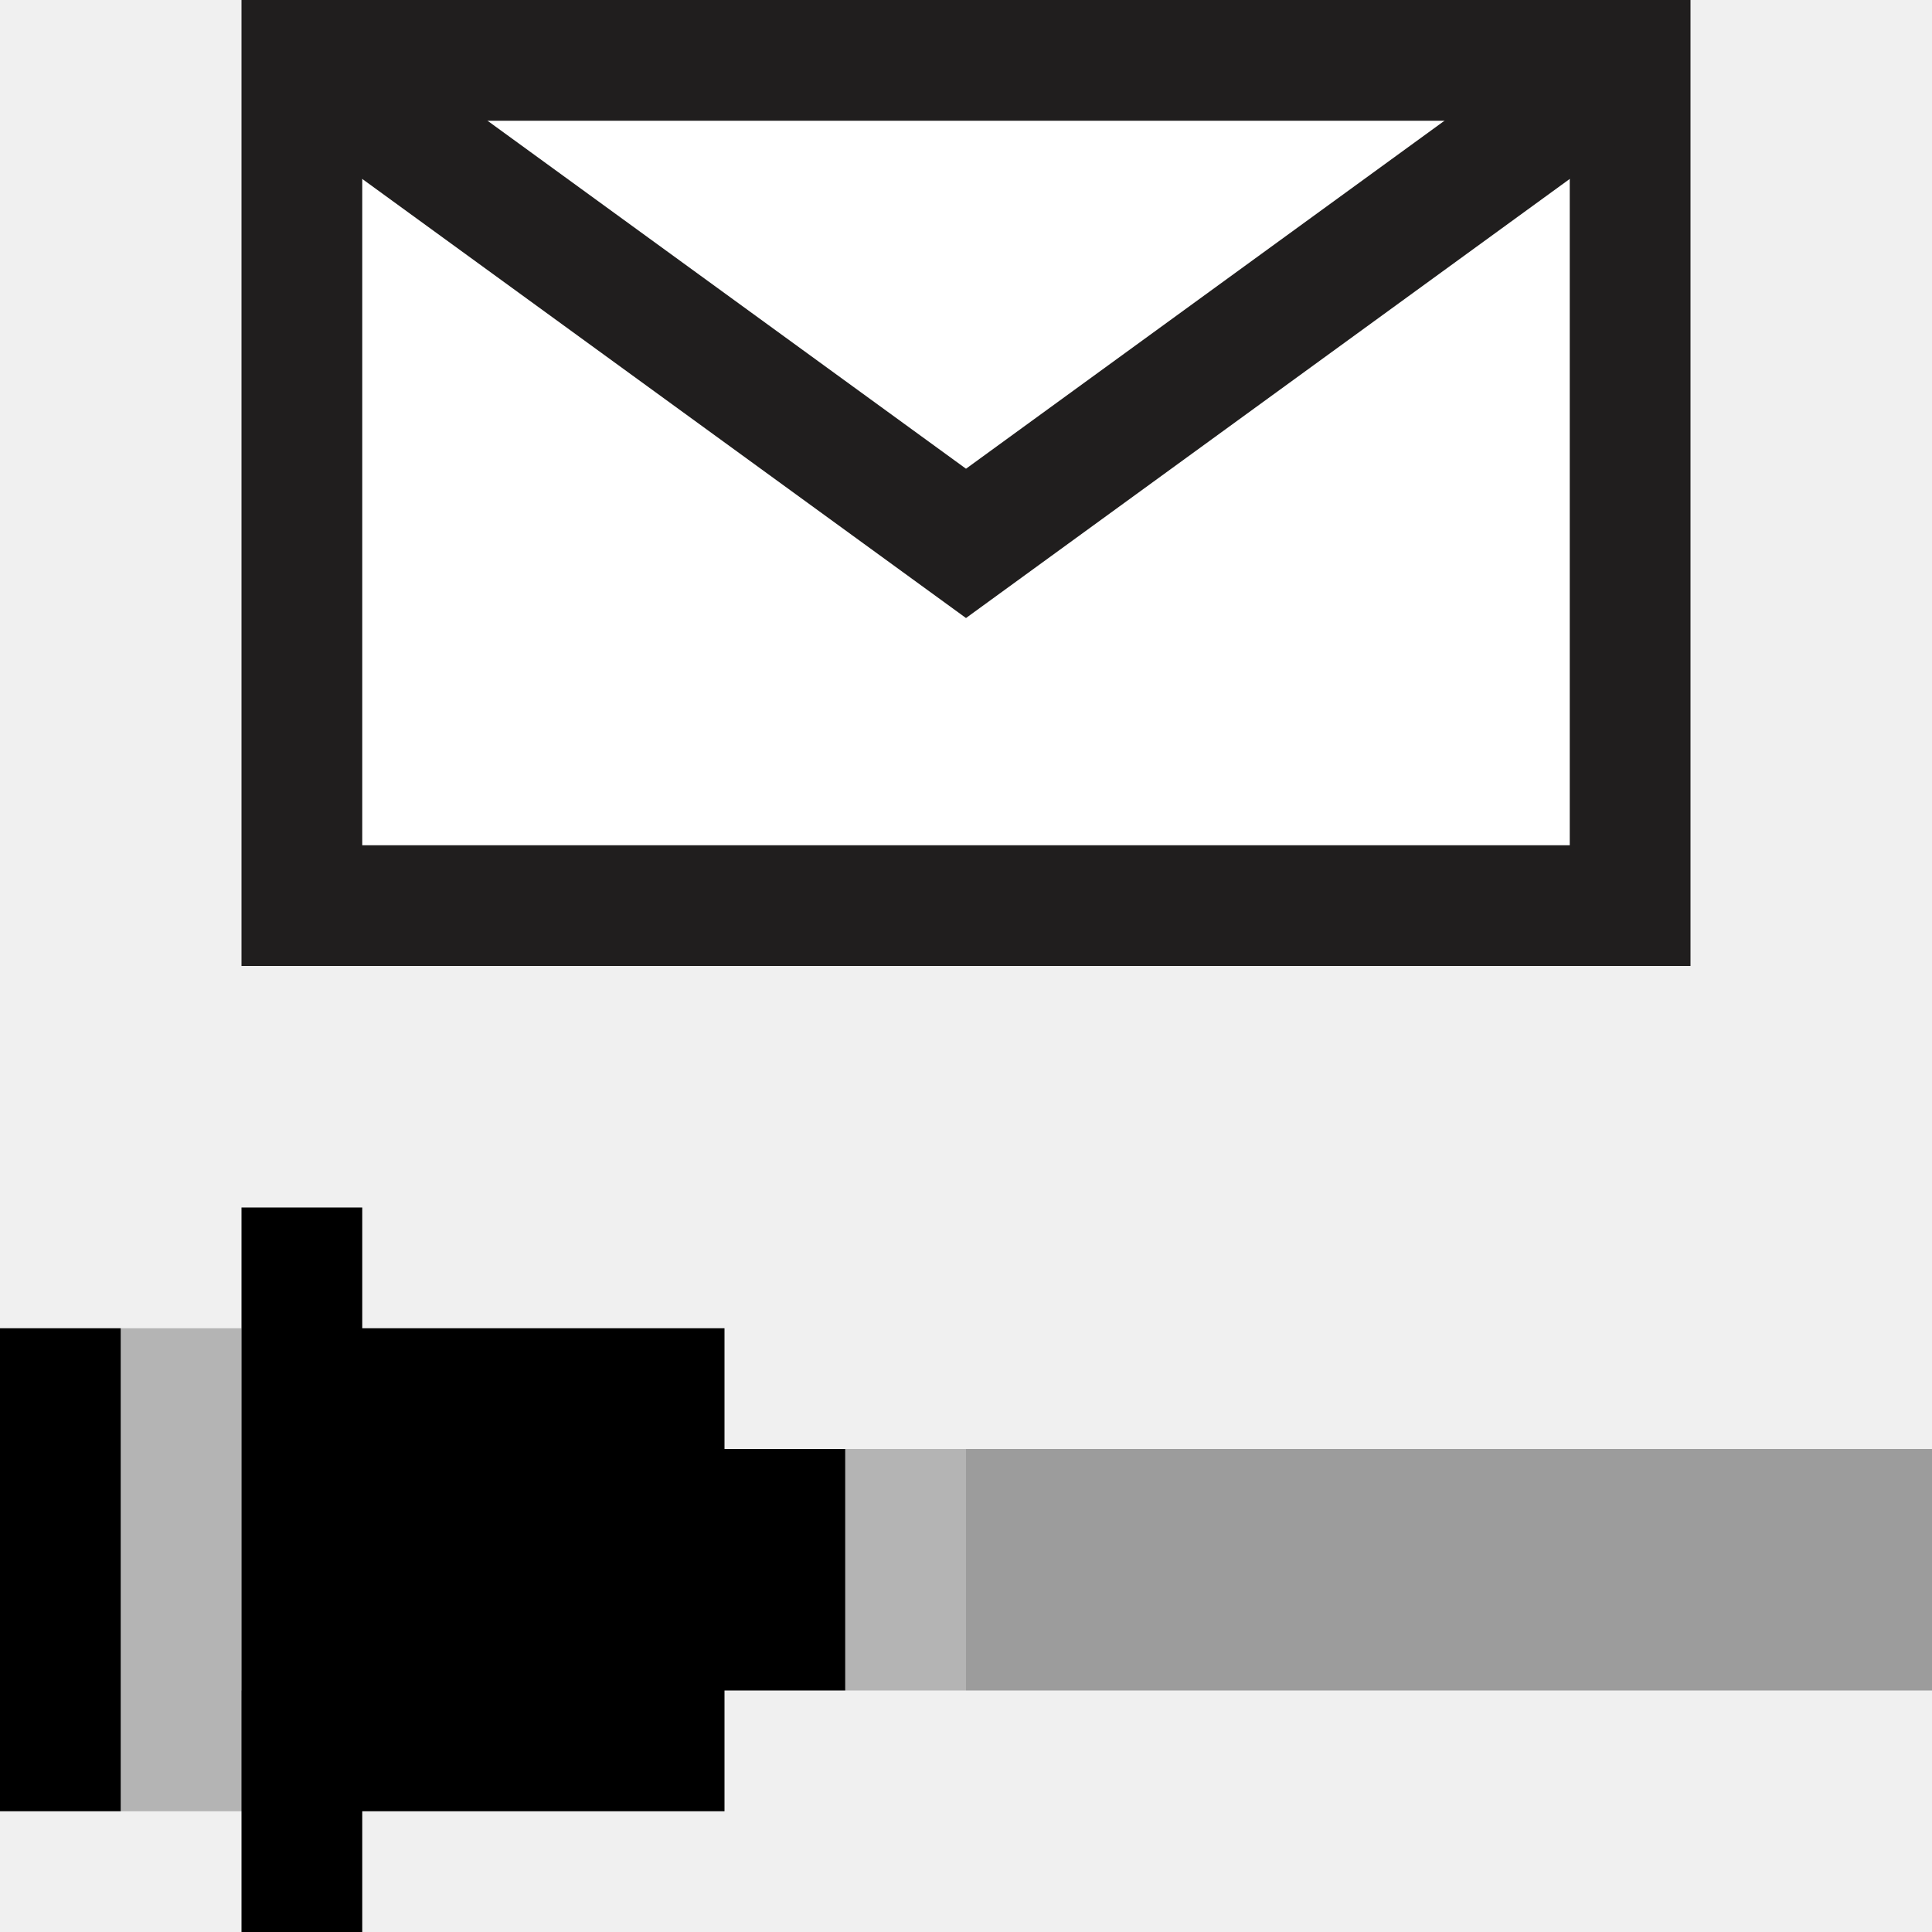
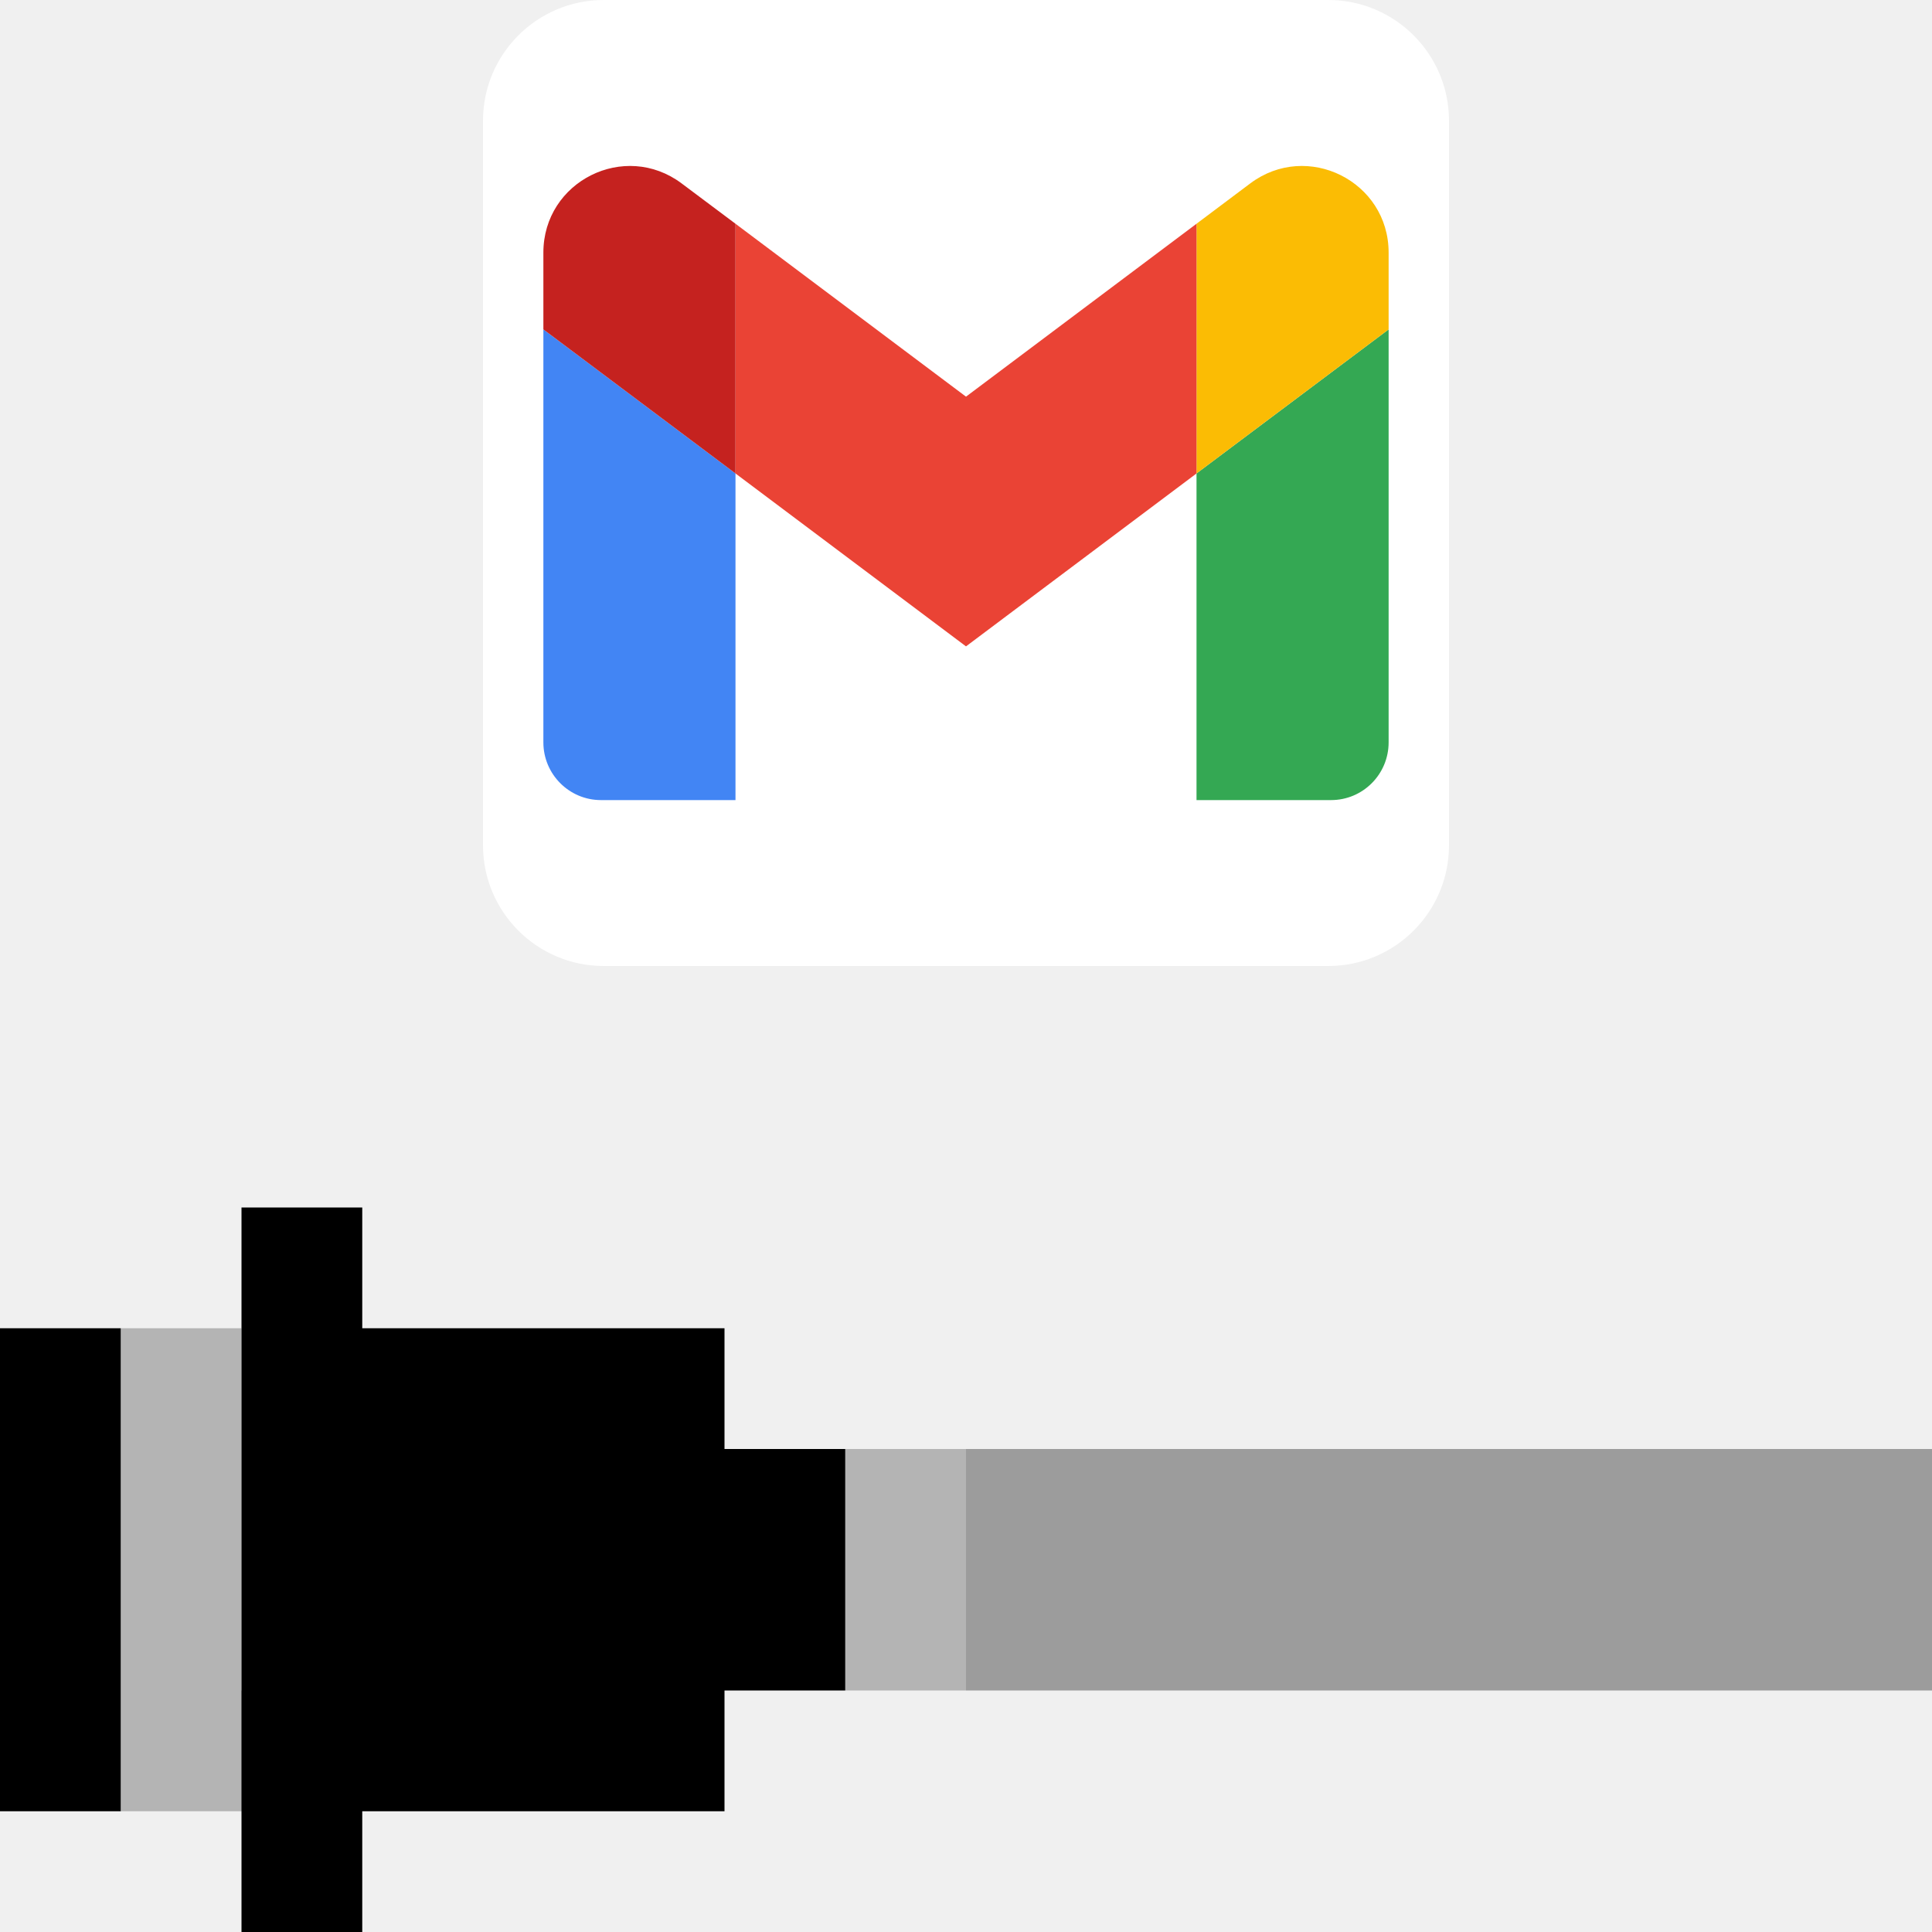
<svg xmlns="http://www.w3.org/2000/svg" width="16" height="16" viewBox="0 0 16 16" fill="none">
-   <g clip-path="url(#clip0_1399_1848)">
+   <g clip-path="url(#clip0_2267_3192)">
    <path opacity="0.25" d="M8 12H7V14H8V12Z" fill="black" />
    <path opacity="0.35" d="M23 12H8V14H23V12Z" fill="black" />
    <path d="M0 11H1V15H0V11Z" fill="black" />
    <path opacity="0.25" d="M1 11H2V15H1V11Z" fill="black" />
    <path opacity="0.35" d="M2 14H3V15H2V14Z" fill="black" />
    <path d="M3 16H2V10H3V11H6V12H7V14H6V15H3V16Z" fill="black" />
-     <rect x="2.5" y="0.5" width="11" height="7" fill="white" stroke="#201E1E" />
-     <path d="M2.5 0.5L8 4.5L13.5 0.5" stroke="#201E1E" />
+     <g clip-path="url(#clip1_2267_3192)">
+       <rect x="4" width="8" height="8" rx="1" fill="white" />
+       <g clip-path="url(#clip2_2267_3192)">
+         <path d="M4.977 6.626H6.091V3.921L4.5 2.728V6.148C4.5 6.412 4.714 6.626 4.977 6.626Z" fill="#4285F4" />
+         <path d="M9.909 6.626H11.023C11.287 6.626 11.5 6.412 11.5 6.148V2.728L9.909 3.921" fill="#34A853" />
+         <path d="M9.909 1.853V3.921L11.5 2.728V2.092C11.5 1.501 10.826 1.165 10.354 1.519" fill="#FBBC04" />
+         <path d="M6.091 3.921V1.853L8 3.285L9.909 1.853V3.921L8 5.353" fill="#EA4335" />
+         <path d="M4.5 2.092V2.728L6.091 3.921V1.853L5.645 1.519C5.173 1.165 4.5 1.501 4.5 2.092Z" fill="#C5221F" />
+       </g>
+     </g>
  </g>
  <defs>
-     <clipPath id="clip0_1399_1848">
+     <clipPath id="clip0_2267_3192">
      <rect width="16" height="16" fill="white" />
+     </clipPath>
+     <clipPath id="clip1_2267_3192">
+       <rect x="4" width="8" height="8" rx="1" fill="white" />
+     </clipPath>
+     <clipPath id="clip2_2267_3192">
+       <rect width="7" height="7" fill="white" transform="translate(4.5 0.5)" />
    </clipPath>
  </defs>
</svg>
